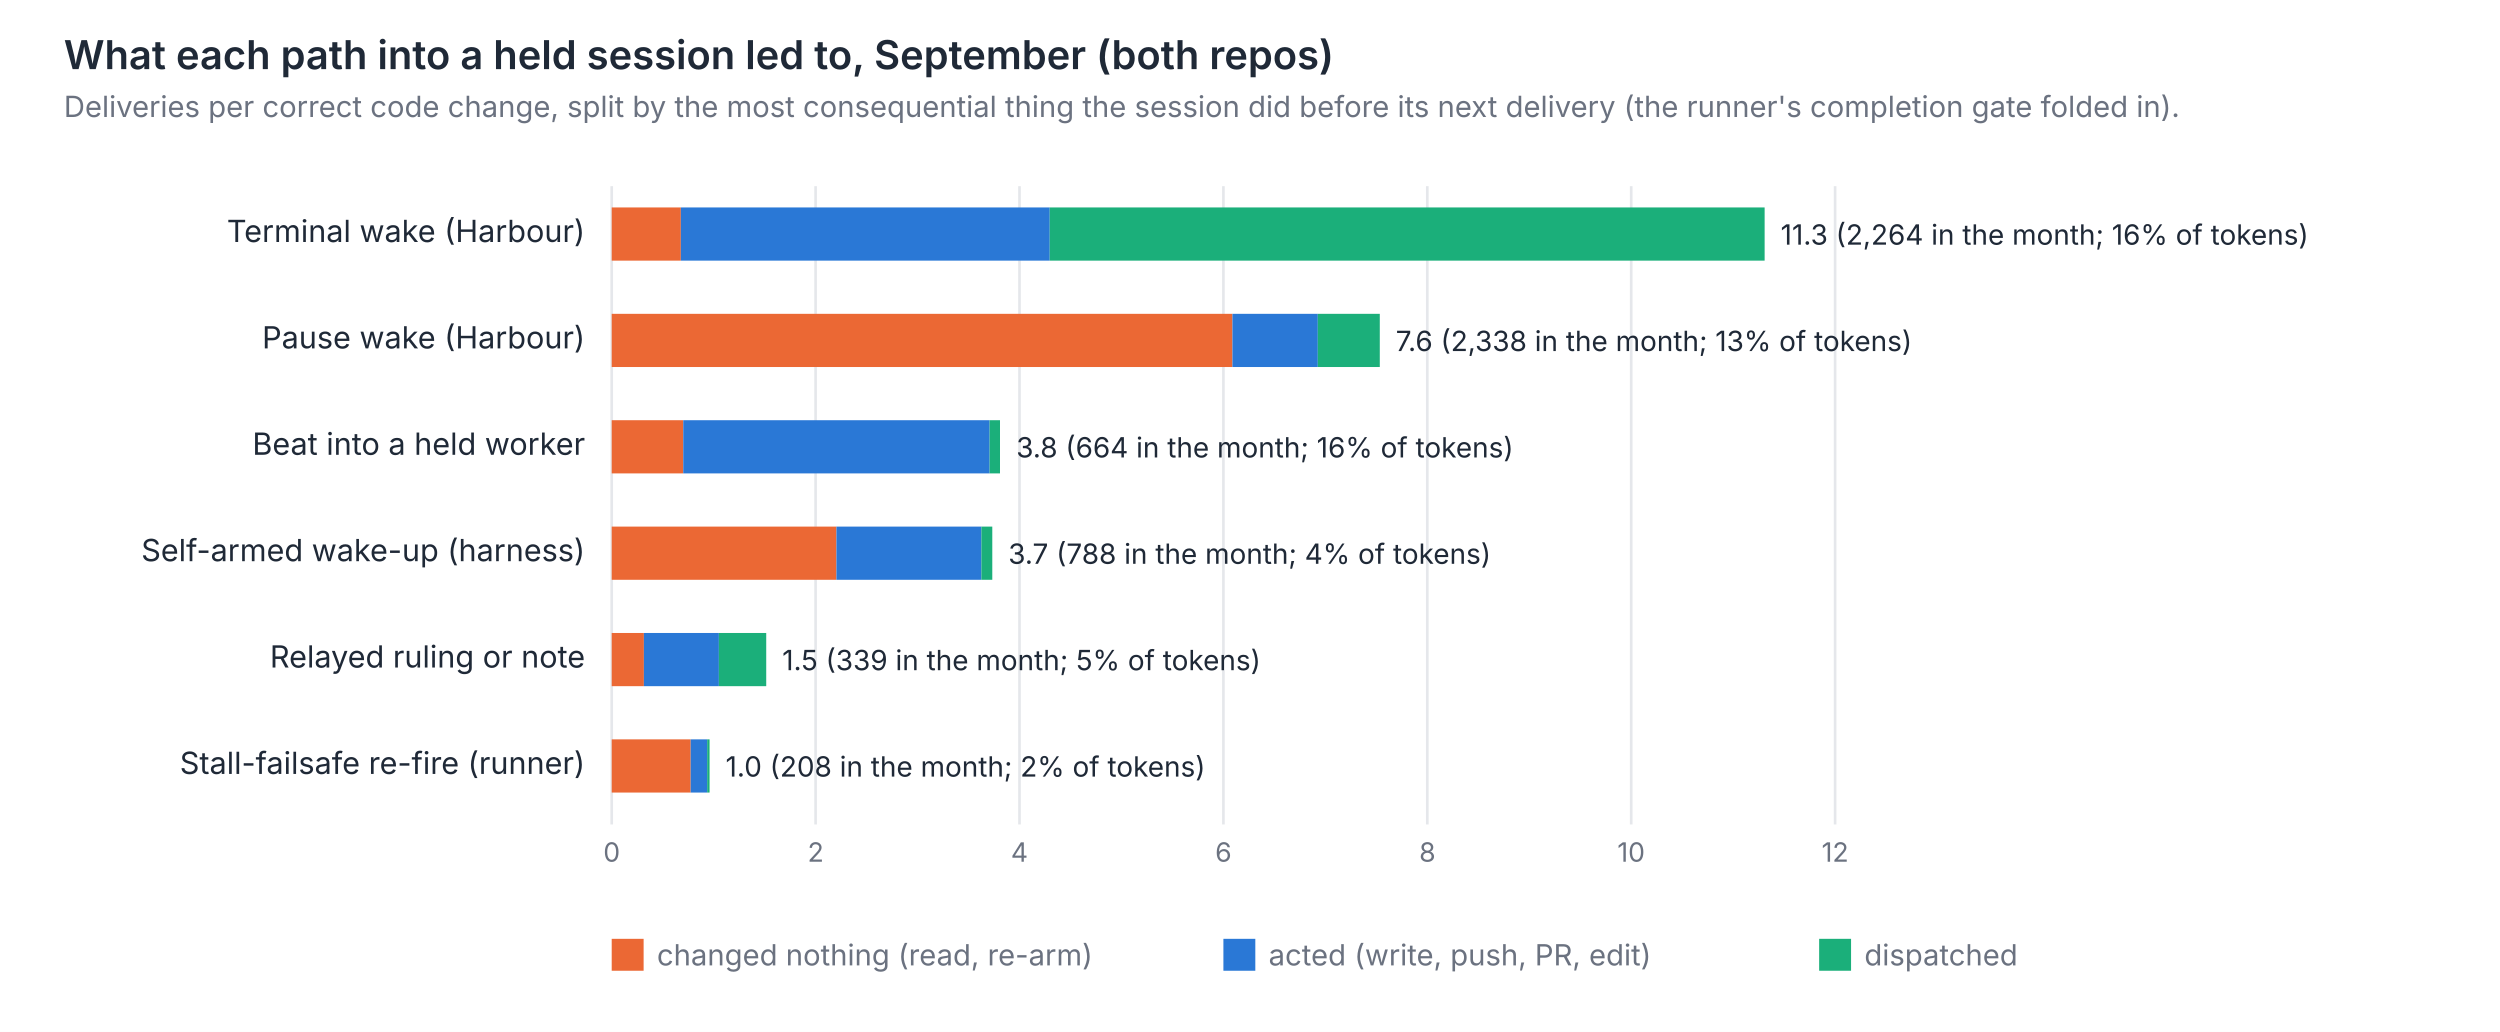
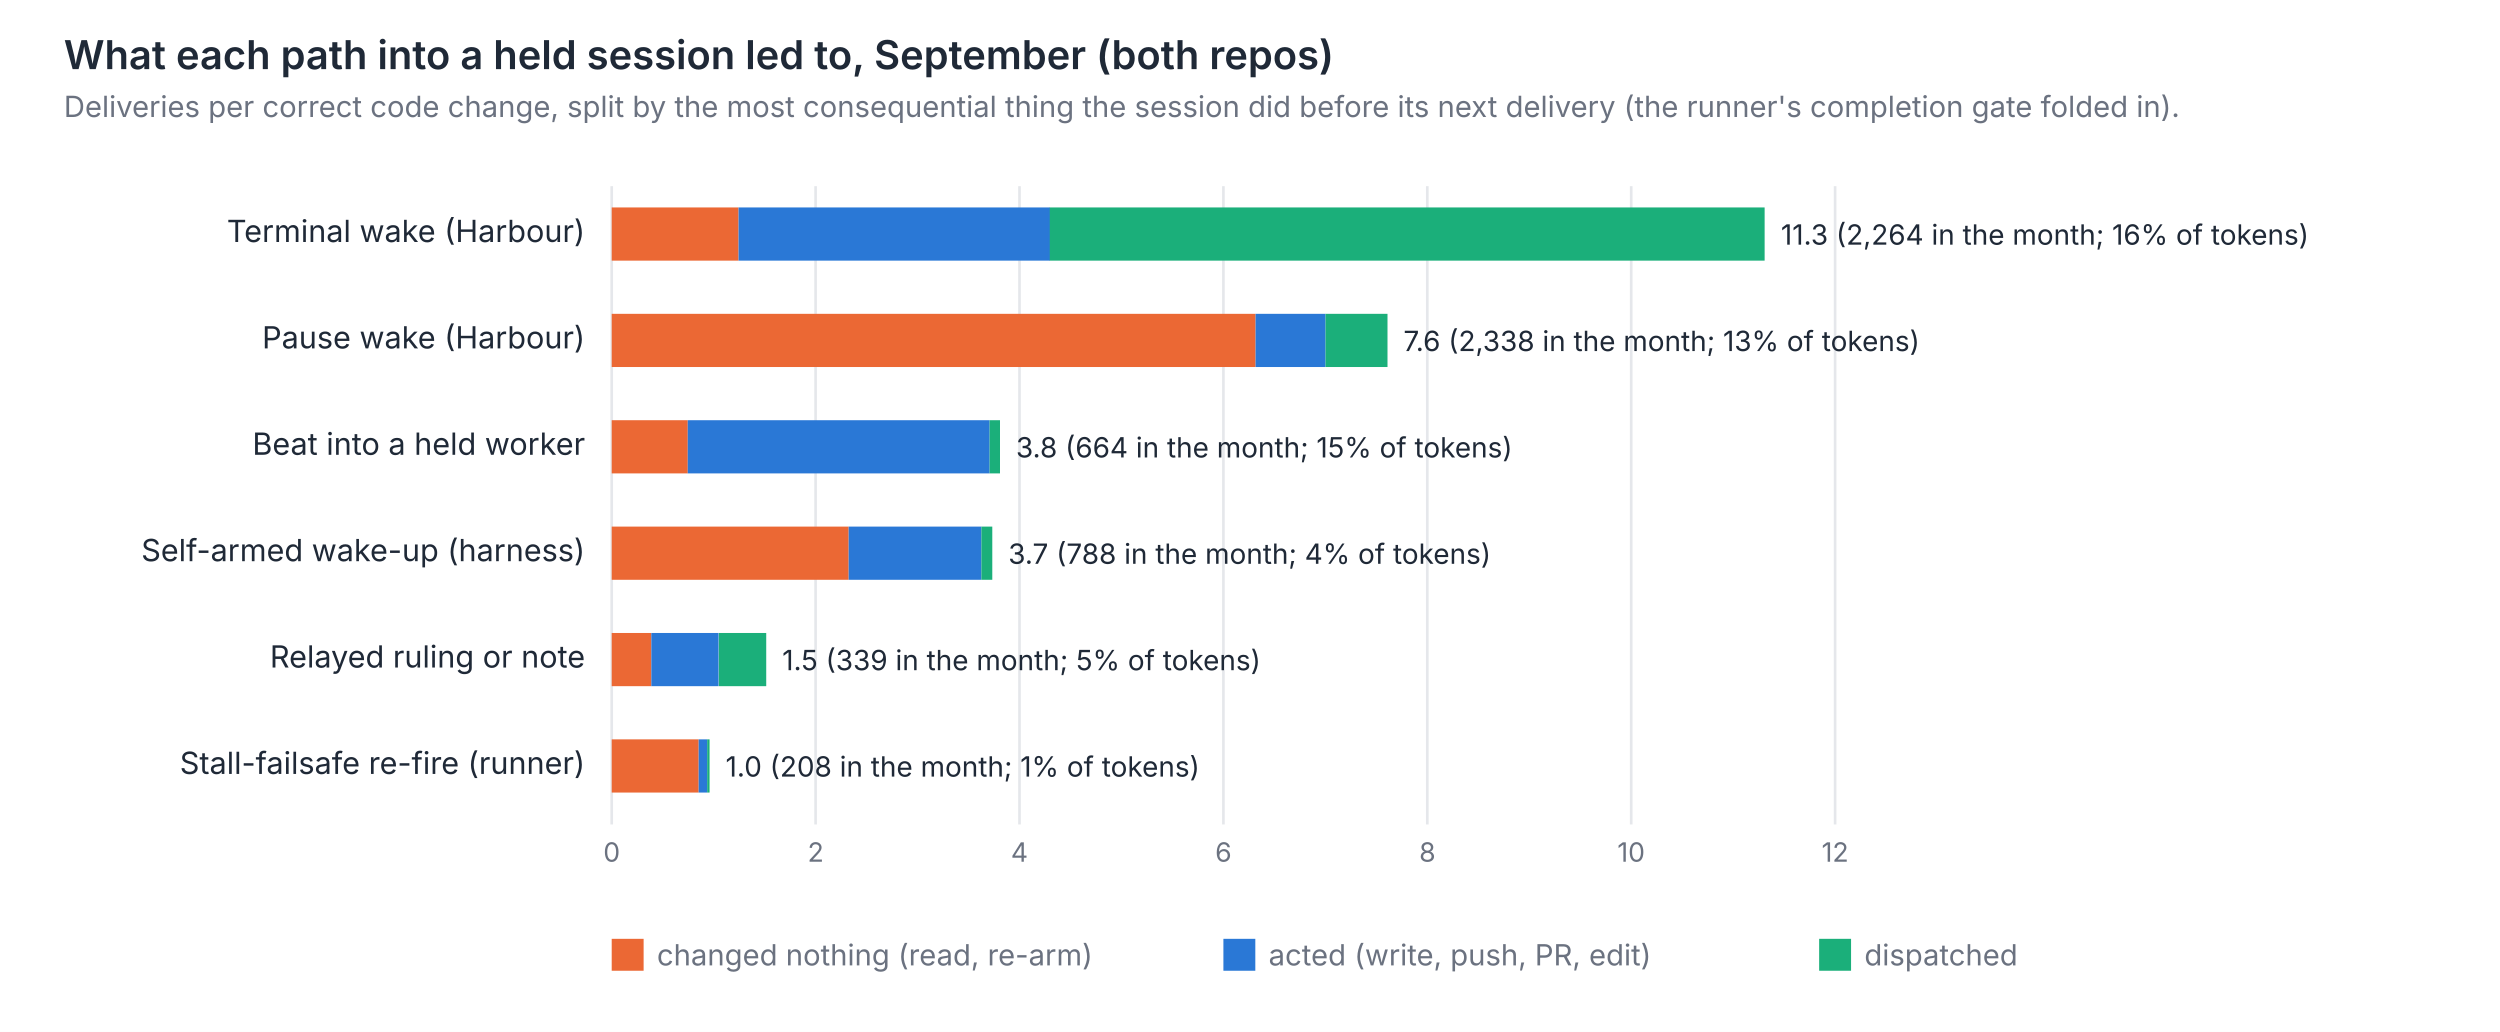
<svg xmlns="http://www.w3.org/2000/svg" viewBox="0 0 940 388" width="940" height="388" font-family="Inter, system-ui, sans-serif" role="img" aria-label="What each path into a held session led to in September, per correct code change, split by what the session did">
  <rect width="940" height="388" fill="#ffffff" />
  <text x="24.0" y="26.0" font-size="15" fill="#1f2937" text-anchor="start" font-weight="600">What each path into a held session led to, September (both repos)</text>
  <text x="24.0" y="44.0" font-size="11" fill="#6b7280" text-anchor="start">Deliveries per correct code change, split by the most consequential thing the session did before its next delivery (the runner's completion gate folded in).</text>
  <line x1="230" x2="230" y1="70" y2="310" stroke="#e5e7eb" />
  <text x="230.0" y="324.0" font-size="10" fill="#6b7280" text-anchor="middle">0</text>
  <line x1="306.667" x2="306.667" y1="70" y2="310" stroke="#e5e7eb" />
  <text x="306.7" y="324.0" font-size="10" fill="#6b7280" text-anchor="middle">2</text>
  <line x1="383.333" x2="383.333" y1="70" y2="310" stroke="#e5e7eb" />
  <text x="383.3" y="324.0" font-size="10" fill="#6b7280" text-anchor="middle">4</text>
  <line x1="460" x2="460" y1="70" y2="310" stroke="#e5e7eb" />
  <text x="460.0" y="324.0" font-size="10" fill="#6b7280" text-anchor="middle">6</text>
  <line x1="536.667" x2="536.667" y1="70" y2="310" stroke="#e5e7eb" />
  <text x="536.7" y="324.0" font-size="10" fill="#6b7280" text-anchor="middle">8</text>
  <line x1="613.333" x2="613.333" y1="70" y2="310" stroke="#e5e7eb" />
  <text x="613.3" y="324.0" font-size="10" fill="#6b7280" text-anchor="middle">10</text>
  <line x1="690" x2="690" y1="70" y2="310" stroke="#e5e7eb" />
  <text x="690.0" y="324.0" font-size="10" fill="#6b7280" text-anchor="middle">12</text>
  <text x="220.0" y="91.0" font-size="11.5" fill="#1f2937" text-anchor="end">Terminal wake (Harbour)</text>
-   <rect x="230.0" y="78" width="26.0" height="20" fill="#eb6834" />
-   <rect x="256.0" y="78" width="138.7" height="20" fill="#2a78d6" />
+   <rect x="230.0" y="78" width="47.7" height="20" fill="#eb6834" />
+   <rect x="277.7" y="78" width="117.1" height="20" fill="#2a78d6" />
  <rect x="394.7" y="78" width="268.8" height="20" fill="#1baf7a" />
-   <text x="669.5" y="92.0" font-size="10.5" fill="#1f2937" text-anchor="start">11.3  (2,264 in the month; 16% of tokens)</text>
+   <text x="669.6" y="92.0" font-size="10.5" fill="#1f2937" text-anchor="start">11.3  (2,264 in the month; 16% of tokens)</text>
  <text x="220.0" y="131.0" font-size="11.5" fill="#1f2937" text-anchor="end">Pause wake (Harbour)</text>
-   <rect x="230.0" y="118" width="233.4" height="20" fill="#eb6834" />
-   <rect x="463.4" y="118" width="32.1" height="20" fill="#2a78d6" />
-   <rect x="495.5" y="118" width="23.3" height="20" fill="#1baf7a" />
-   <text x="524.8" y="132.0" font-size="10.5" fill="#1f2937" text-anchor="start">7.6  (2,338 in the month; 13% of tokens)</text>
+   <rect x="230.0" y="118" width="242.1" height="20" fill="#eb6834" />
+   <rect x="472.1" y="118" width="26.3" height="20" fill="#2a78d6" />
+   <rect x="498.4" y="118" width="23.3" height="20" fill="#1baf7a" />
+   <text x="527.7" y="132.0" font-size="10.5" fill="#1f2937" text-anchor="start">7.6  (2,338 in the month; 13% of tokens)</text>
  <text x="220.0" y="171.0" font-size="11.5" fill="#1f2937" text-anchor="end">Beat into a held worker</text>
-   <rect x="230.0" y="158" width="26.9" height="20" fill="#eb6834" />
-   <rect x="256.9" y="158" width="115.2" height="20" fill="#2a78d6" />
+   <rect x="230.0" y="158" width="28.6" height="20" fill="#eb6834" />
+   <rect x="258.6" y="158" width="113.5" height="20" fill="#2a78d6" />
  <rect x="372.1" y="158" width="3.9" height="20" fill="#1baf7a" />
-   <text x="382.1" y="172.0" font-size="10.5" fill="#1f2937" text-anchor="start">3.8  (664 in the month; 16% of tokens)</text>
+   <text x="382.0" y="172.0" font-size="10.5" fill="#1f2937" text-anchor="start">3.8  (664 in the month; 15% of tokens)</text>
  <text x="220.0" y="211.0" font-size="11.5" fill="#1f2937" text-anchor="end">Self-armed wake-up (harness)</text>
-   <rect x="230.0" y="198" width="84.5" height="20" fill="#eb6834" />
-   <rect x="314.5" y="198" width="54.5" height="20" fill="#2a78d6" />
+   <rect x="230.0" y="198" width="89.1" height="20" fill="#eb6834" />
+   <rect x="319.1" y="198" width="49.9" height="20" fill="#2a78d6" />
  <rect x="369.0" y="198" width="4.1" height="20" fill="#1baf7a" />
  <text x="379.1" y="212.0" font-size="10.5" fill="#1f2937" text-anchor="start">3.7  (788 in the month; 4% of tokens)</text>
  <text x="220.0" y="251.0" font-size="11.5" fill="#1f2937" text-anchor="end">Relayed ruling or note</text>
-   <rect x="230.0" y="238" width="12.1" height="20" fill="#eb6834" />
-   <rect x="242.1" y="238" width="28.2" height="20" fill="#2a78d6" />
+   <rect x="230.0" y="238" width="14.9" height="20" fill="#eb6834" />
+   <rect x="244.9" y="238" width="25.3" height="20" fill="#2a78d6" />
  <rect x="270.3" y="238" width="17.8" height="20" fill="#1baf7a" />
  <text x="294.1" y="252.0" font-size="10.5" fill="#1f2937" text-anchor="start">1.5  (339 in the month; 5% of tokens)</text>
  <text x="220.0" y="291.0" font-size="11.5" fill="#1f2937" text-anchor="end">Stall-failsafe re-fire (runner)</text>
-   <rect x="230.0" y="278" width="29.7" height="20" fill="#eb6834" />
-   <rect x="259.7" y="278" width="6.2" height="20" fill="#2a78d6" />
+   <rect x="230.0" y="278" width="32.7" height="20" fill="#eb6834" />
+   <rect x="262.7" y="278" width="3.2" height="20" fill="#2a78d6" />
  <rect x="265.9" y="278" width="0.9" height="20" fill="#1baf7a" />
-   <text x="272.8" y="292.0" font-size="10.5" fill="#1f2937" text-anchor="start">1.0  (208 in the month; 2% of tokens)</text>
+   <text x="272.8" y="292.0" font-size="10.5" fill="#1f2937" text-anchor="start">1.0  (208 in the month; 1% of tokens)</text>
  <rect x="230" y="353" width="12" height="12" fill="#eb6834" />
  <text x="247.0" y="363.0" font-size="11" fill="#6b7280" text-anchor="start">changed nothing (read, re-arm)</text>
  <rect x="460" y="353" width="12" height="12" fill="#2a78d6" />
  <text x="477.0" y="363.0" font-size="11" fill="#6b7280" text-anchor="start">acted (write, push, PR, edit)</text>
  <rect x="684" y="353" width="12" height="12" fill="#1baf7a" />
  <text x="701.0" y="363.0" font-size="11" fill="#6b7280" text-anchor="start">dispatched</text>
</svg>
